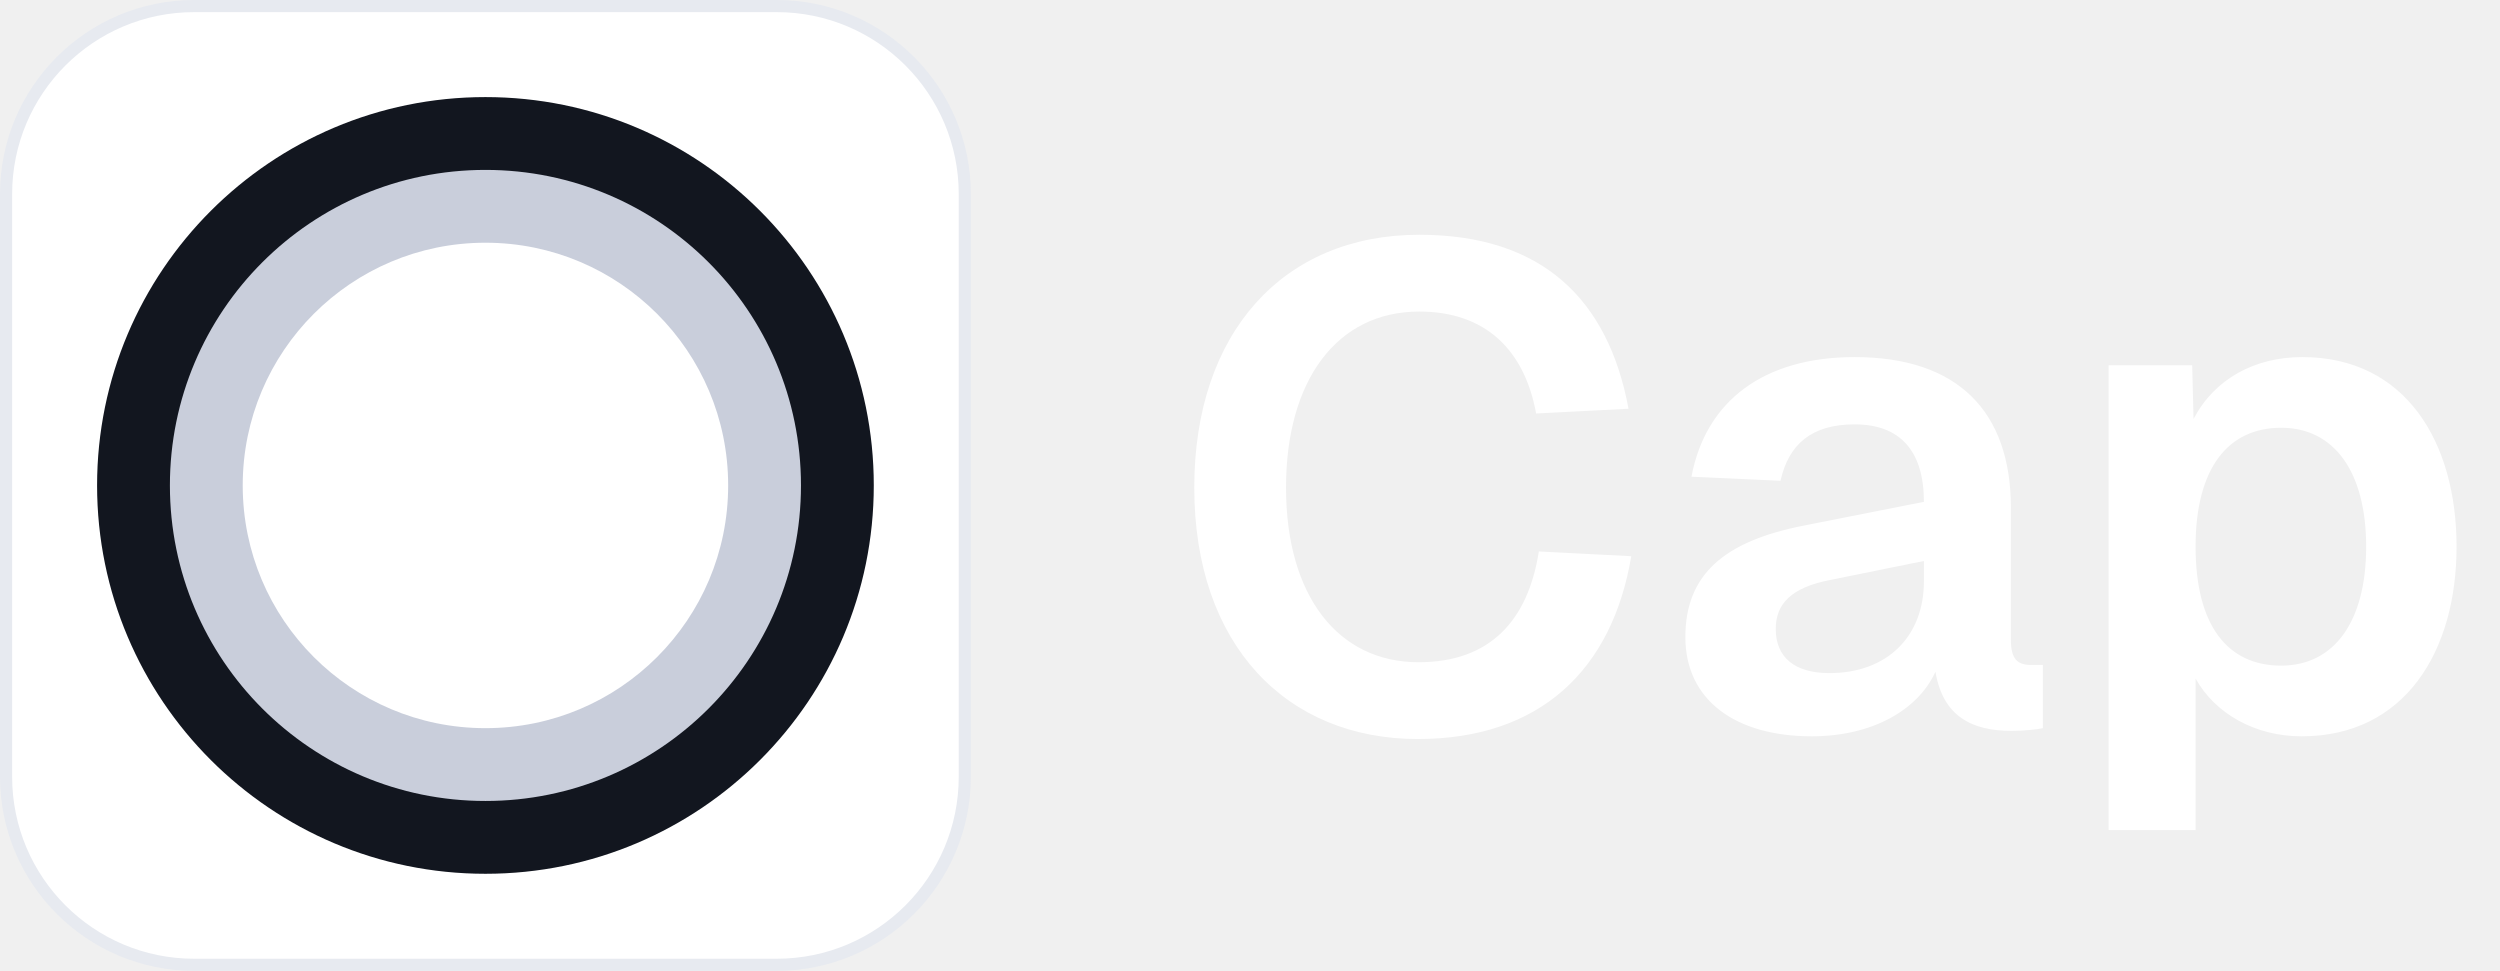
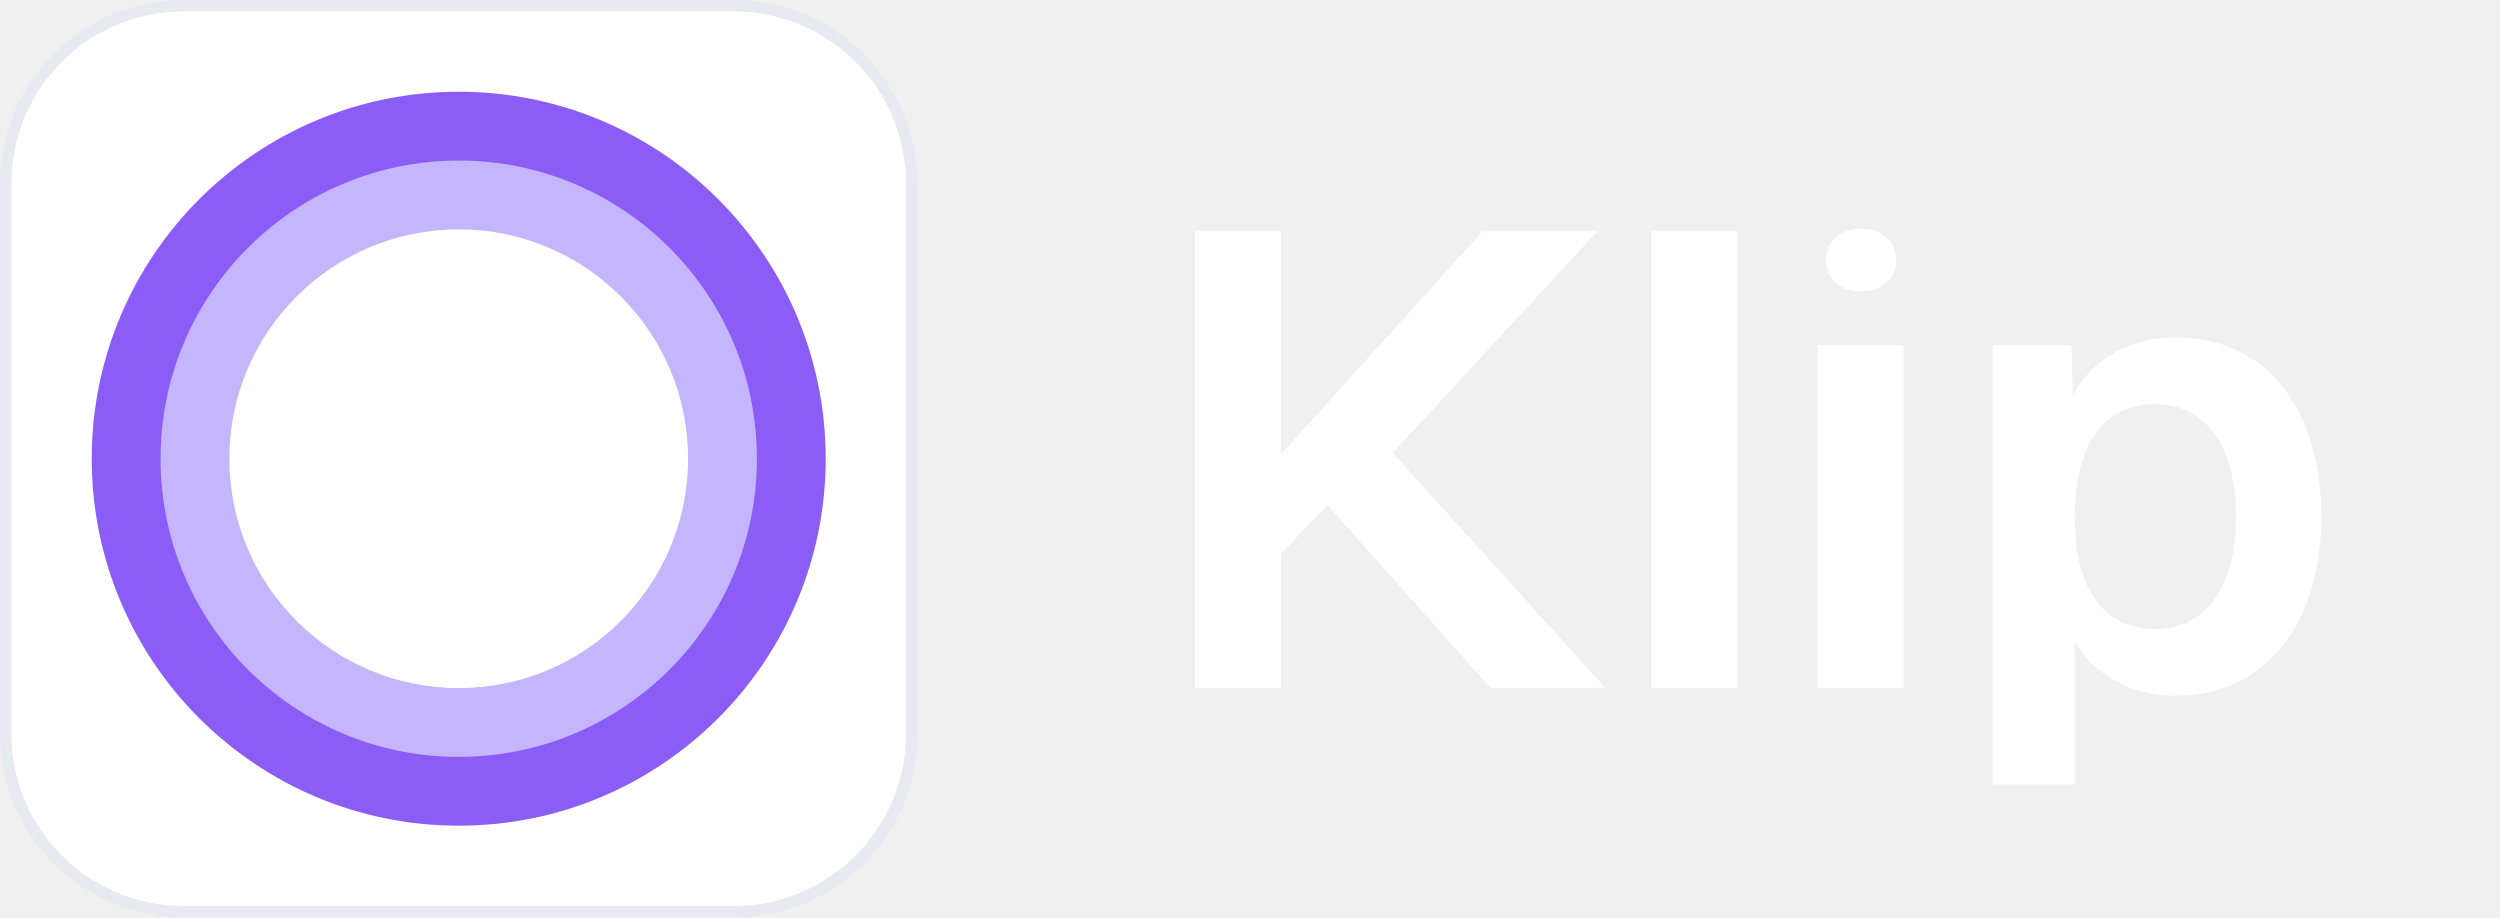
- <svg xmlns="http://www.w3.org/2000/svg" width="103" height="40" viewBox="0 0 103 40" fill="none">
+ <svg xmlns="http://www.w3.org/2000/svg" width="109" height="40" viewBox="0 0 109 40" fill="none">
  <path d="M32 0.25H8C3.72 0.25 0.25 3.72 0.25 8V32C0.25 36.28 3.72 39.75 8 39.75H32C36.28 39.75 39.75 36.28 39.75 32V8C39.75 3.72 36.28 0.25 32 0.25Z" fill="white" />
  <path d="M32 0.25H8C3.72 0.25 0.25 3.72 0.25 8V32C0.25 36.28 3.72 39.75 8 39.75H32C36.28 39.75 39.75 36.28 39.75 32V8C39.75 3.72 36.28 0.25 32 0.25Z" stroke="#E7EAF0" stroke-width="0.5" />
-   <path d="M20 36C28.837 36 36 28.837 36 20C36 11.164 28.837 4 20 4C11.164 4 4 11.164 4 20C4 28.837 11.164 36 20 36Z" fill="#12161F" />
-   <path d="M20 33C27.18 33 33 27.18 33 20C33 12.82 27.18 7 20 7C12.82 7 7 12.82 7 20C7 27.18 12.82 33 20 33Z" fill="#C9CEDB" />
+   <path d="M20 36C28.837 36 36 28.837 36 20C36 11.164 28.837 4 20 4C11.164 4 4 11.164 4 20C4 28.837 11.164 36 20 36Z" fill="#8B5CF6" />
+   <path d="M20 33C27.18 33 33 27.18 33 20C33 12.82 27.18 7 20 7C12.82 7 7 12.82 7 20C7 27.18 12.82 33 20 33Z" fill="#C4B5FD" />
  <path d="M20 30C25.523 30 30 25.523 30 20C30 14.477 25.523 10 20 10C14.477 10 10 14.477 10 20C10 25.523 14.477 30 20 30Z" fill="white" />
-   <path d="M58.416 30.448C53.012 30.448 49.204 26.584 49.204 20.088C49.204 13.704 52.872 9.672 58.472 9.672C63.54 9.672 66.256 12.332 67.096 16.84L63.288 17.036C62.812 14.432 61.216 12.836 58.472 12.836C55.084 12.836 52.984 15.664 52.984 20.088C52.984 24.568 55.14 27.284 58.444 27.284C61.384 27.284 62.952 25.576 63.4 22.72L67.208 22.916C66.424 27.592 63.456 30.448 58.416 30.448ZM74.645 30.336C71.509 30.336 69.437 28.852 69.437 26.248C69.437 23.672 71.033 22.3 74.309 21.656L79.265 20.676C79.265 18.576 78.285 17.484 76.409 17.484C74.645 17.484 73.693 18.296 73.357 19.808L69.689 19.64C70.277 16.504 72.685 14.712 76.409 14.712C80.665 14.712 82.849 16.952 82.849 20.928V26.36C82.849 27.172 83.129 27.396 83.689 27.396H84.165V30C83.941 30.056 83.353 30.112 82.877 30.112C81.253 30.112 80.049 29.524 79.741 27.676C79.013 29.272 77.109 30.336 74.645 30.336ZM75.373 27.732C77.753 27.732 79.265 26.22 79.265 23.952V23.112L75.401 23.896C73.805 24.204 73.161 24.876 73.161 25.912C73.161 27.088 73.945 27.732 75.373 27.732ZM86.874 34.2V15.048H90.318L90.374 17.26C91.242 15.608 92.894 14.712 94.854 14.712C99.11 14.712 101.21 18.212 101.21 22.524C101.21 26.836 99.082 30.336 94.826 30.336C92.922 30.336 91.27 29.412 90.458 27.956V34.2H86.874ZM93.986 27.424C96.17 27.424 97.486 25.604 97.486 22.524C97.486 19.444 96.17 17.624 93.986 17.624C91.802 17.624 90.458 19.276 90.458 22.524C90.458 25.772 91.774 27.424 93.986 27.424Z" fill="white" />
+   <path d="M52.1 30V10.08H55.852V19.804L64.64 10.08H69.652L60.724 19.748L70 30H64.988L57.876 22.016L55.852 24.144V30H52.1ZM71.992 30V10.08H75.744V30H71.992ZM81.14 12.708C80.224 12.708 79.616 12.176 79.616 11.34C79.616 10.504 80.224 9.972 81.14 9.972C82.028 9.972 82.664 10.504 82.664 11.34C82.664 12.176 82.028 12.708 81.14 12.708ZM79.252 30V15.048H83.0V30H79.252ZM86.874 34.2V15.048H90.318L90.374 17.26C91.242 15.608 92.894 14.712 94.854 14.712C99.11 14.712 101.21 18.212 101.21 22.524C101.21 26.836 99.082 30.336 94.826 30.336C92.922 30.336 91.27 29.412 90.458 27.956V34.2H86.874ZM93.986 27.424C96.17 27.424 97.486 25.604 97.486 22.524C97.486 19.444 96.17 17.624 93.986 17.624C91.802 17.624 90.458 19.276 90.458 22.524C90.458 25.772 91.774 27.424 93.986 27.424Z" fill="white" />
</svg>
